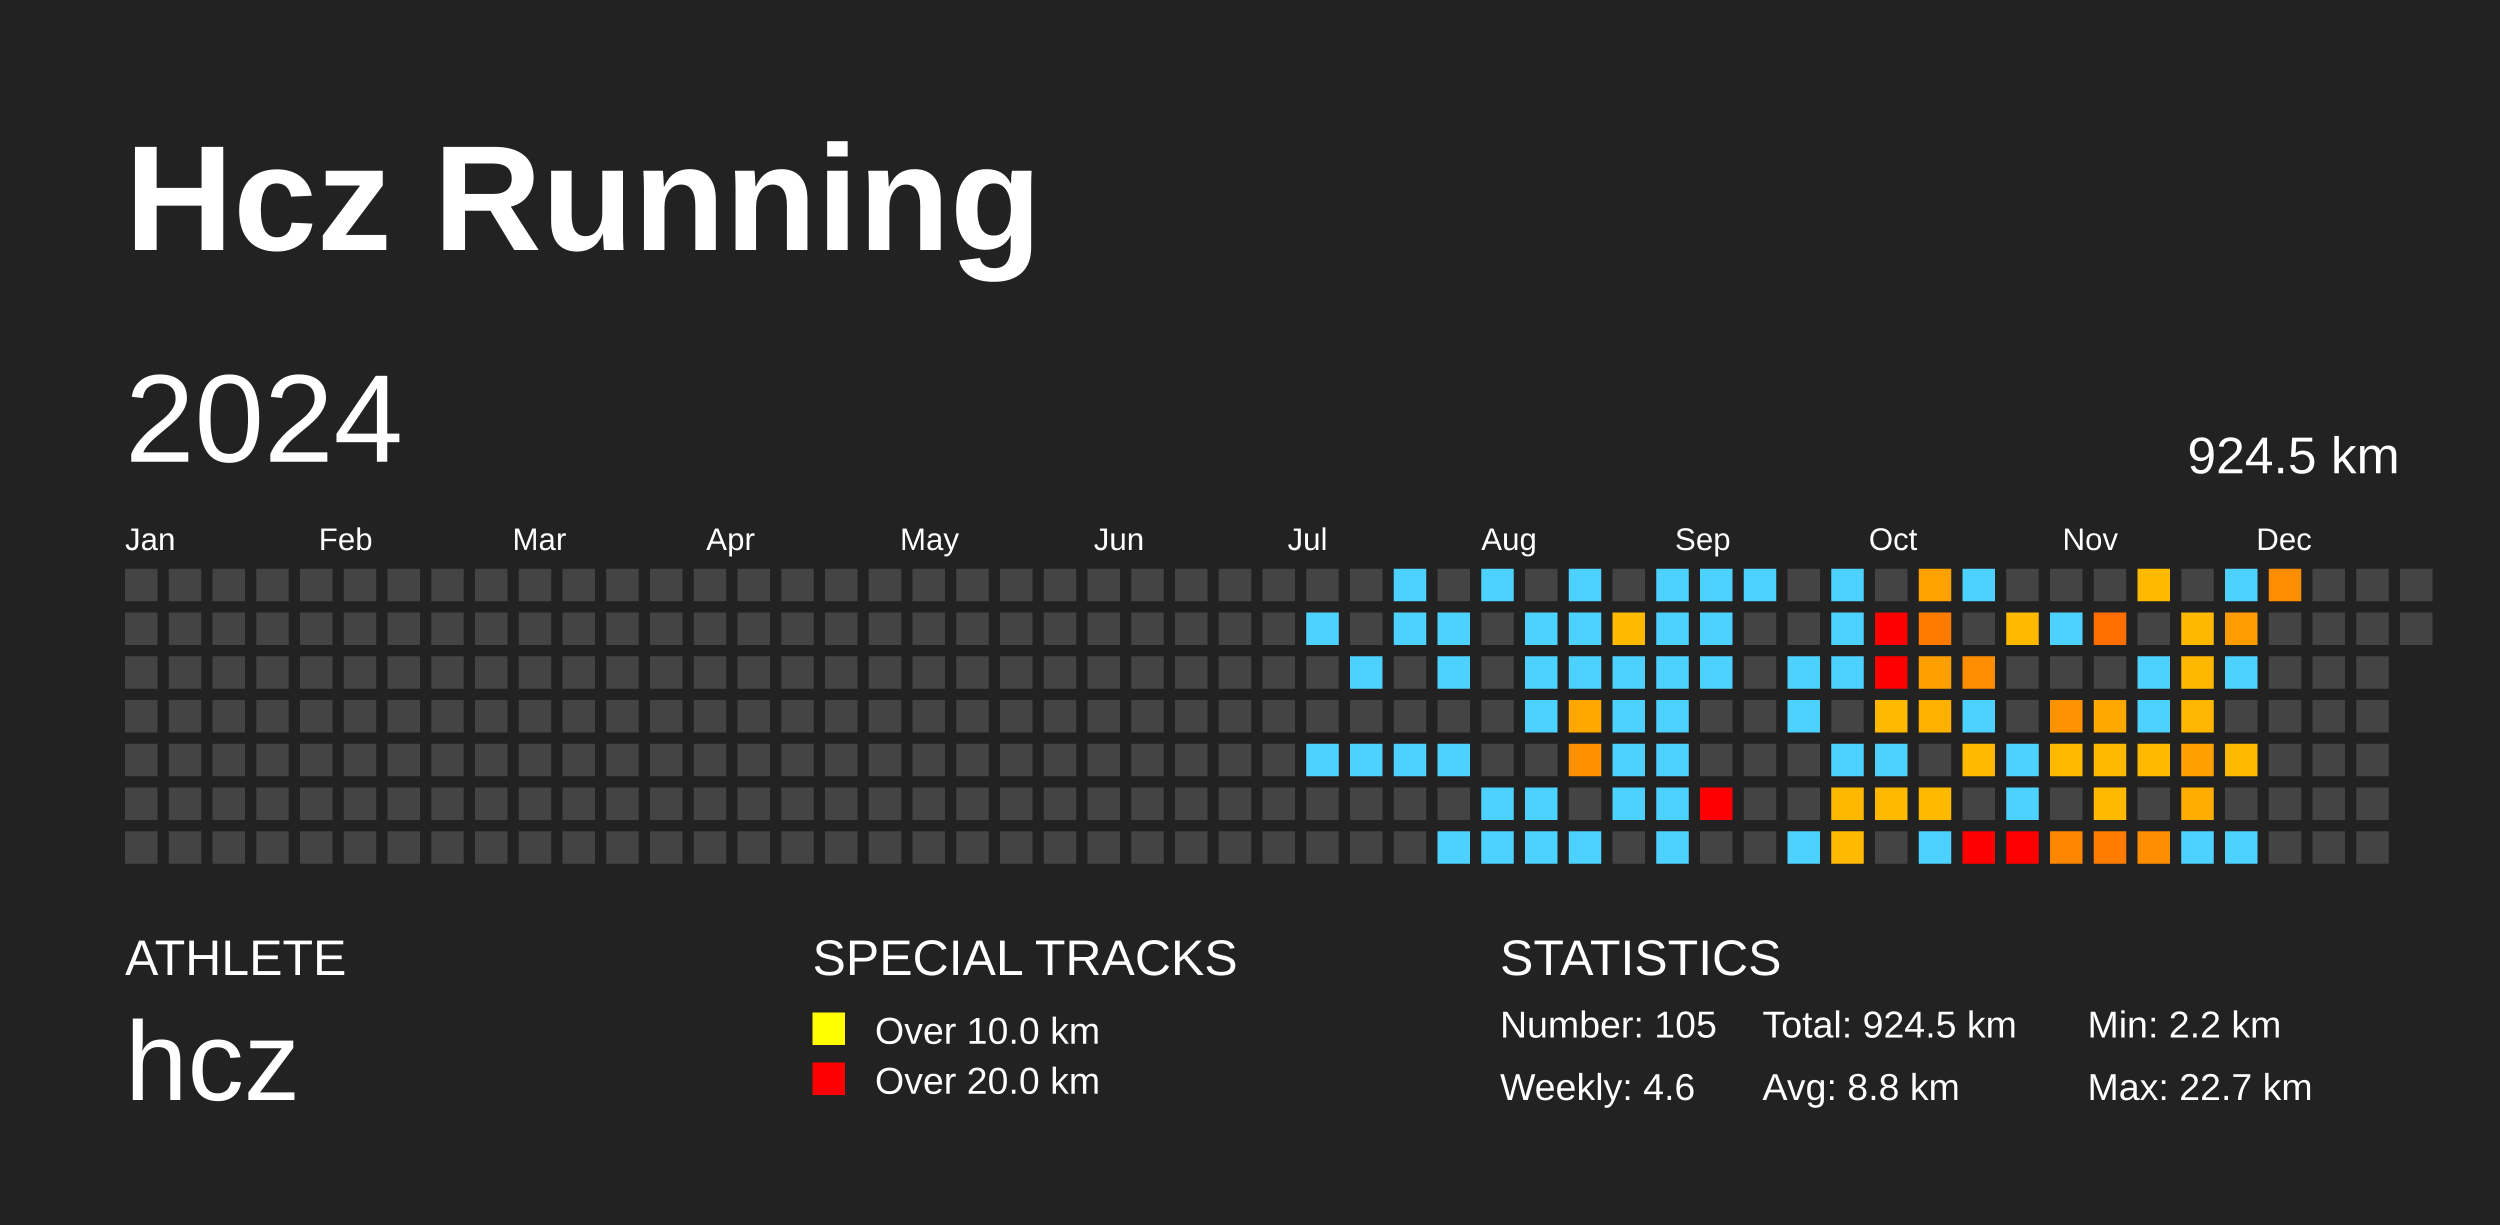
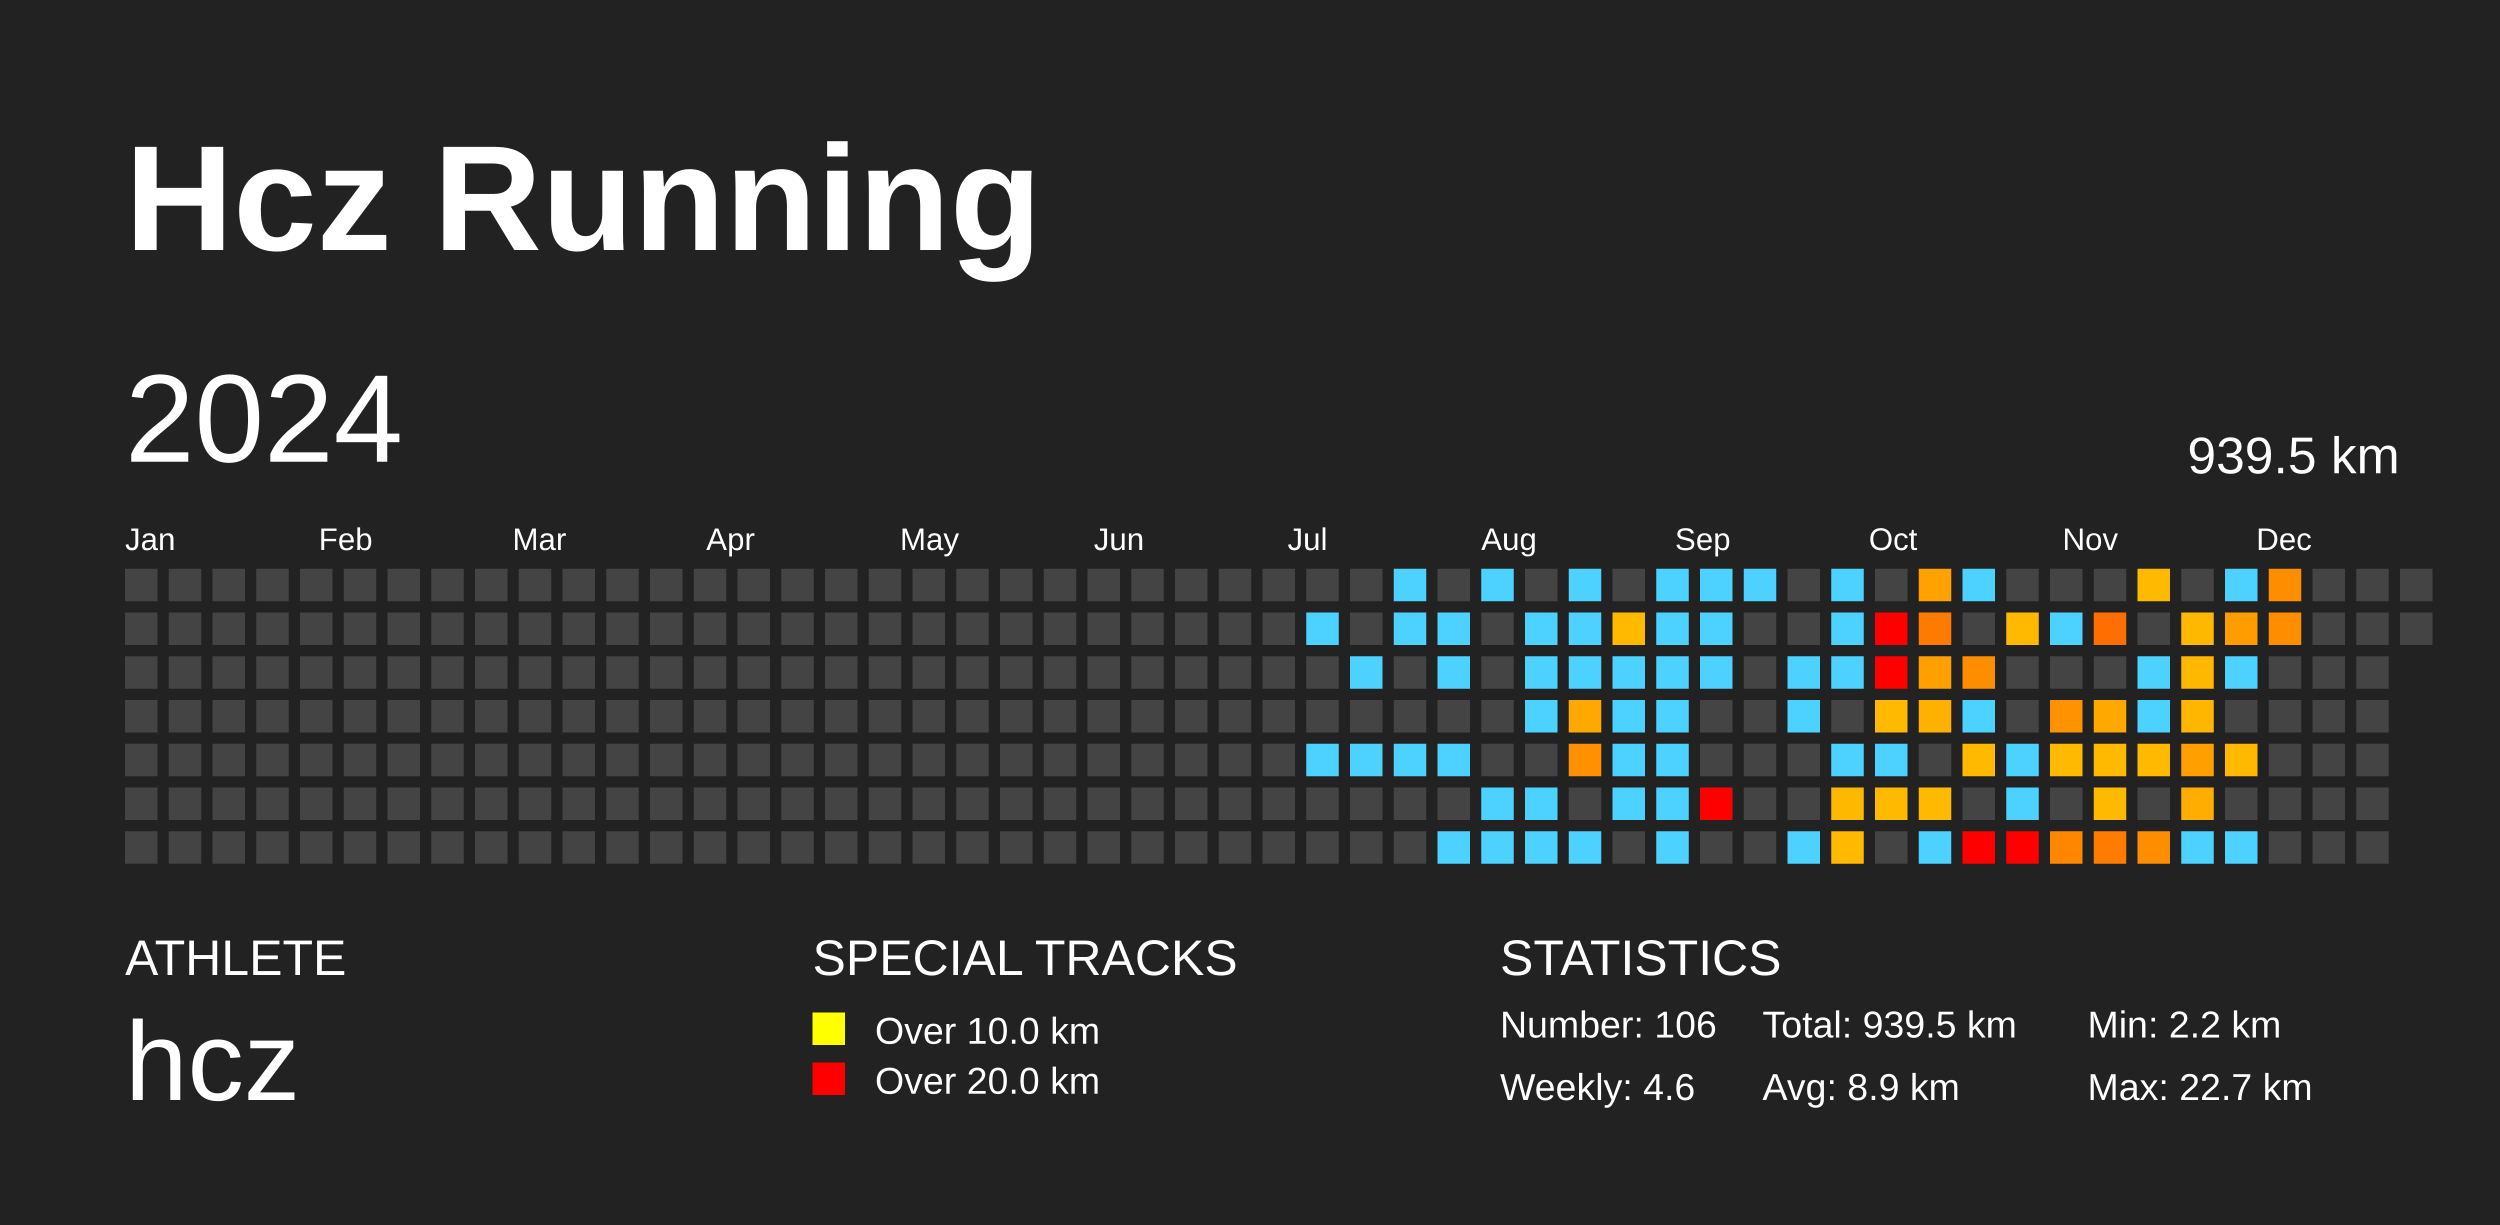
<svg xmlns="http://www.w3.org/2000/svg" baseProfile="full" height="98mm" version="1.1" viewBox="0,0,200,98" width="200mm">
  <defs />
  <rect fill="#222222" height="98" width="200" x="0" y="0" />
  <text fill="#FFFFFF" style="font-size:12px; font-family:Arial; font-weight:bold;" x="10" y="20">Hcz Running</text>
  <text fill="#FFFFFF" style="font-size:4px; font-family:Arial" x="10" y="78">ATHLETE</text>
  <text fill="#FFFFFF" style="font-size:9px; font-family:Arial" x="10" y="88">hcz</text>
  <text fill="#FFFFFF" style="font-size:4px; font-family:Arial" x="65" y="78">SPECIAL TRACKS</text>
  <rect fill="yellow" height="2.6" width="2.6" x="65" y="81" />
  <text fill="#FFFFFF" style="font-size:3px; font-family:Arial" x="70" y="83.5">Over 10.0 km</text>
  <rect fill="red" height="2.6" width="2.6" x="65" y="85" />
  <text fill="#FFFFFF" style="font-size:3px; font-family:Arial" x="70" y="87.5">Over 20.0 km</text>
  <text fill="#FFFFFF" style="font-size:4px; font-family:Arial" x="120" y="78">STATISTICS</text>
-   <text fill="#FFFFFF" style="font-size:3px; font-family:Arial" x="120" y="83">Number: 105</text>
+   <text fill="#FFFFFF" style="font-size:3px; font-family:Arial" x="120" y="83">Number: 106</text>
  <text fill="#FFFFFF" style="font-size:3px; font-family:Arial" x="120" y="88">Weekly: 4.6</text>
-   <text fill="#FFFFFF" style="font-size:3px; font-family:Arial" x="141" y="83">Total: 924.5 km</text>
-   <text fill="#FFFFFF" style="font-size:3px; font-family:Arial" x="141" y="88">Avg: 8.8 km</text>
+   <text fill="#FFFFFF" style="font-size:3px; font-family:Arial" x="141" y="83">Total: 939.5 km</text>
+   <text fill="#FFFFFF" style="font-size:3px; font-family:Arial" x="141" y="88">Avg: 8.9 km</text>
  <text fill="#FFFFFF" style="font-size:3px; font-family:Arial" x="167" y="83">Min: 2.2 km</text>
  <text fill="#FFFFFF" style="font-size:3px; font-family:Arial" x="167" y="88">Max: 22.7 km</text>
  <text dominant-baseline="hanging" fill="#FFFFFF" style="font-size:10.0px; font-family:Arial;" x="10" y="30">2024</text>
-   <text dominant-baseline="hanging" fill="#FFFFFF" style="font-size:4.125px; font-family:Arial;" x="175" y="35">924.5 km</text>
+   <text dominant-baseline="hanging" fill="#FFFFFF" style="font-size:4.125px; font-family:Arial;" x="175" y="35">939.5 km</text>
  <text fill="#FFFFFF" style="font-size:2.5px; font-family:Arial" x="10.0" y="44">Jan</text>
  <text fill="#FFFFFF" style="font-size:2.5px; font-family:Arial" x="25.5" y="44">Feb</text>
  <text fill="#FFFFFF" style="font-size:2.5px; font-family:Arial" x="41.0" y="44">Mar</text>
  <text fill="#FFFFFF" style="font-size:2.5px; font-family:Arial" x="56.5" y="44">Apr</text>
  <text fill="#FFFFFF" style="font-size:2.5px; font-family:Arial" x="72.0" y="44">May</text>
  <text fill="#FFFFFF" style="font-size:2.5px; font-family:Arial" x="87.5" y="44">Jun</text>
  <text fill="#FFFFFF" style="font-size:2.5px; font-family:Arial" x="103.0" y="44">Jul</text>
  <text fill="#FFFFFF" style="font-size:2.5px; font-family:Arial" x="118.5" y="44">Aug</text>
  <text fill="#FFFFFF" style="font-size:2.5px; font-family:Arial" x="134.0" y="44">Sep</text>
  <text fill="#FFFFFF" style="font-size:2.5px; font-family:Arial" x="149.5" y="44">Oct</text>
  <text fill="#FFFFFF" style="font-size:2.5px; font-family:Arial" x="165.0" y="44">Nov</text>
  <text fill="#FFFFFF" style="font-size:2.5px; font-family:Arial" x="180.5" y="44">Dec</text>
  <rect fill="#444444" height="2.6" width="2.6" x="10.0" y="45.5" />
  <rect fill="#444444" height="2.6" width="2.6" x="10.0" y="49.0" />
  <rect fill="#444444" height="2.6" width="2.6" x="10.0" y="52.5" />
  <rect fill="#444444" height="2.6" width="2.6" x="10.0" y="56.0" />
  <rect fill="#444444" height="2.6" width="2.6" x="10.0" y="59.5" />
  <rect fill="#444444" height="2.6" width="2.6" x="10.0" y="63.0" />
  <rect fill="#444444" height="2.6" width="2.6" x="10.0" y="66.5" />
  <rect fill="#444444" height="2.6" width="2.6" x="13.5" y="45.5" />
  <rect fill="#444444" height="2.6" width="2.6" x="13.5" y="49.0" />
  <rect fill="#444444" height="2.6" width="2.6" x="13.5" y="52.5" />
  <rect fill="#444444" height="2.6" width="2.6" x="13.5" y="56.0" />
  <rect fill="#444444" height="2.6" width="2.6" x="13.5" y="59.5" />
  <rect fill="#444444" height="2.6" width="2.6" x="13.5" y="63.0" />
  <rect fill="#444444" height="2.6" width="2.6" x="13.5" y="66.5" />
  <rect fill="#444444" height="2.6" width="2.6" x="17.0" y="45.5" />
  <rect fill="#444444" height="2.6" width="2.6" x="17.0" y="49.0" />
  <rect fill="#444444" height="2.6" width="2.6" x="17.0" y="52.5" />
  <rect fill="#444444" height="2.6" width="2.6" x="17.0" y="56.0" />
  <rect fill="#444444" height="2.6" width="2.6" x="17.0" y="59.5" />
  <rect fill="#444444" height="2.6" width="2.6" x="17.0" y="63.0" />
  <rect fill="#444444" height="2.6" width="2.6" x="17.0" y="66.5" />
  <rect fill="#444444" height="2.6" width="2.6" x="20.5" y="45.5" />
  <rect fill="#444444" height="2.6" width="2.6" x="20.5" y="49.0" />
  <rect fill="#444444" height="2.6" width="2.6" x="20.5" y="52.5" />
  <rect fill="#444444" height="2.6" width="2.6" x="20.5" y="56.0" />
  <rect fill="#444444" height="2.6" width="2.6" x="20.5" y="59.5" />
  <rect fill="#444444" height="2.6" width="2.6" x="20.5" y="63.0" />
  <rect fill="#444444" height="2.6" width="2.6" x="20.5" y="66.5" />
  <rect fill="#444444" height="2.6" width="2.6" x="24.0" y="45.5" />
  <rect fill="#444444" height="2.6" width="2.6" x="24.0" y="49.0" />
  <rect fill="#444444" height="2.6" width="2.6" x="24.0" y="52.5" />
  <rect fill="#444444" height="2.6" width="2.6" x="24.0" y="56.0" />
  <rect fill="#444444" height="2.6" width="2.6" x="24.0" y="59.5" />
  <rect fill="#444444" height="2.6" width="2.6" x="24.0" y="63.0" />
  <rect fill="#444444" height="2.6" width="2.6" x="24.0" y="66.5" />
  <rect fill="#444444" height="2.6" width="2.6" x="27.5" y="45.5" />
  <rect fill="#444444" height="2.6" width="2.6" x="27.5" y="49.0" />
  <rect fill="#444444" height="2.6" width="2.6" x="27.5" y="52.5" />
  <rect fill="#444444" height="2.6" width="2.6" x="27.5" y="56.0" />
  <rect fill="#444444" height="2.6" width="2.6" x="27.5" y="59.5" />
  <rect fill="#444444" height="2.6" width="2.6" x="27.5" y="63.0" />
  <rect fill="#444444" height="2.6" width="2.6" x="27.5" y="66.5" />
  <rect fill="#444444" height="2.6" width="2.6" x="31.0" y="45.5" />
  <rect fill="#444444" height="2.6" width="2.6" x="31.0" y="49.0" />
  <rect fill="#444444" height="2.6" width="2.6" x="31.0" y="52.5" />
  <rect fill="#444444" height="2.6" width="2.6" x="31.0" y="56.0" />
  <rect fill="#444444" height="2.6" width="2.6" x="31.0" y="59.5" />
  <rect fill="#444444" height="2.6" width="2.6" x="31.0" y="63.0" />
  <rect fill="#444444" height="2.6" width="2.6" x="31.0" y="66.5" />
  <rect fill="#444444" height="2.6" width="2.6" x="34.5" y="45.5" />
  <rect fill="#444444" height="2.6" width="2.6" x="34.5" y="49.0" />
  <rect fill="#444444" height="2.6" width="2.6" x="34.5" y="52.5" />
  <rect fill="#444444" height="2.6" width="2.6" x="34.5" y="56.0" />
  <rect fill="#444444" height="2.6" width="2.6" x="34.5" y="59.5" />
  <rect fill="#444444" height="2.6" width="2.6" x="34.5" y="63.0" />
  <rect fill="#444444" height="2.6" width="2.6" x="34.5" y="66.5" />
  <rect fill="#444444" height="2.6" width="2.6" x="38.0" y="45.5" />
  <rect fill="#444444" height="2.6" width="2.6" x="38.0" y="49.0" />
  <rect fill="#444444" height="2.6" width="2.6" x="38.0" y="52.5" />
  <rect fill="#444444" height="2.6" width="2.6" x="38.0" y="56.0" />
  <rect fill="#444444" height="2.6" width="2.6" x="38.0" y="59.5" />
  <rect fill="#444444" height="2.6" width="2.6" x="38.0" y="63.0" />
  <rect fill="#444444" height="2.6" width="2.6" x="38.0" y="66.5" />
  <rect fill="#444444" height="2.6" width="2.6" x="41.5" y="45.5" />
  <rect fill="#444444" height="2.6" width="2.6" x="41.5" y="49.0" />
  <rect fill="#444444" height="2.6" width="2.6" x="41.5" y="52.5" />
  <rect fill="#444444" height="2.6" width="2.6" x="41.5" y="56.0" />
  <rect fill="#444444" height="2.6" width="2.6" x="41.5" y="59.5" />
  <rect fill="#444444" height="2.6" width="2.6" x="41.5" y="63.0" />
  <rect fill="#444444" height="2.6" width="2.6" x="41.5" y="66.5" />
  <rect fill="#444444" height="2.6" width="2.6" x="45.0" y="45.5" />
  <rect fill="#444444" height="2.6" width="2.6" x="45.0" y="49.0" />
  <rect fill="#444444" height="2.6" width="2.6" x="45.0" y="52.5" />
  <rect fill="#444444" height="2.6" width="2.6" x="45.0" y="56.0" />
  <rect fill="#444444" height="2.6" width="2.6" x="45.0" y="59.5" />
  <rect fill="#444444" height="2.6" width="2.6" x="45.0" y="63.0" />
  <rect fill="#444444" height="2.6" width="2.6" x="45.0" y="66.5" />
  <rect fill="#444444" height="2.6" width="2.6" x="48.5" y="45.5" />
  <rect fill="#444444" height="2.6" width="2.6" x="48.5" y="49.0" />
  <rect fill="#444444" height="2.6" width="2.6" x="48.5" y="52.5" />
  <rect fill="#444444" height="2.6" width="2.6" x="48.5" y="56.0" />
  <rect fill="#444444" height="2.6" width="2.6" x="48.5" y="59.5" />
  <rect fill="#444444" height="2.6" width="2.6" x="48.5" y="63.0" />
  <rect fill="#444444" height="2.6" width="2.6" x="48.5" y="66.5" />
  <rect fill="#444444" height="2.6" width="2.6" x="52.0" y="45.5" />
  <rect fill="#444444" height="2.6" width="2.6" x="52.0" y="49.0" />
  <rect fill="#444444" height="2.6" width="2.6" x="52.0" y="52.5" />
  <rect fill="#444444" height="2.6" width="2.6" x="52.0" y="56.0" />
  <rect fill="#444444" height="2.6" width="2.6" x="52.0" y="59.5" />
  <rect fill="#444444" height="2.6" width="2.6" x="52.0" y="63.0" />
  <rect fill="#444444" height="2.6" width="2.6" x="52.0" y="66.5" />
  <rect fill="#444444" height="2.6" width="2.6" x="55.5" y="45.5" />
  <rect fill="#444444" height="2.6" width="2.6" x="55.5" y="49.0" />
  <rect fill="#444444" height="2.6" width="2.6" x="55.5" y="52.5" />
  <rect fill="#444444" height="2.6" width="2.6" x="55.5" y="56.0" />
  <rect fill="#444444" height="2.6" width="2.6" x="55.5" y="59.5" />
  <rect fill="#444444" height="2.6" width="2.6" x="55.5" y="63.0" />
  <rect fill="#444444" height="2.6" width="2.6" x="55.5" y="66.5" />
  <rect fill="#444444" height="2.6" width="2.6" x="59.0" y="45.5" />
  <rect fill="#444444" height="2.6" width="2.6" x="59.0" y="49.0" />
  <rect fill="#444444" height="2.6" width="2.6" x="59.0" y="52.5" />
  <rect fill="#444444" height="2.6" width="2.6" x="59.0" y="56.0" />
  <rect fill="#444444" height="2.6" width="2.6" x="59.0" y="59.5" />
  <rect fill="#444444" height="2.6" width="2.6" x="59.0" y="63.0" />
  <rect fill="#444444" height="2.6" width="2.6" x="59.0" y="66.5" />
  <rect fill="#444444" height="2.6" width="2.6" x="62.5" y="45.5" />
  <rect fill="#444444" height="2.6" width="2.6" x="62.5" y="49.0" />
  <rect fill="#444444" height="2.6" width="2.6" x="62.5" y="52.5" />
  <rect fill="#444444" height="2.6" width="2.6" x="62.5" y="56.0" />
  <rect fill="#444444" height="2.6" width="2.6" x="62.5" y="59.5" />
  <rect fill="#444444" height="2.6" width="2.6" x="62.5" y="63.0" />
  <rect fill="#444444" height="2.6" width="2.6" x="62.5" y="66.5" />
  <rect fill="#444444" height="2.6" width="2.6" x="66.0" y="45.5" />
  <rect fill="#444444" height="2.6" width="2.6" x="66.0" y="49.0" />
  <rect fill="#444444" height="2.6" width="2.6" x="66.0" y="52.5" />
  <rect fill="#444444" height="2.6" width="2.6" x="66.0" y="56.0" />
  <rect fill="#444444" height="2.6" width="2.6" x="66.0" y="59.5" />
  <rect fill="#444444" height="2.6" width="2.6" x="66.0" y="63.0" />
  <rect fill="#444444" height="2.6" width="2.6" x="66.0" y="66.5" />
  <rect fill="#444444" height="2.6" width="2.6" x="69.5" y="45.5" />
  <rect fill="#444444" height="2.6" width="2.6" x="69.5" y="49.0" />
  <rect fill="#444444" height="2.6" width="2.6" x="69.5" y="52.5" />
  <rect fill="#444444" height="2.6" width="2.6" x="69.5" y="56.0" />
  <rect fill="#444444" height="2.6" width="2.6" x="69.5" y="59.5" />
  <rect fill="#444444" height="2.6" width="2.6" x="69.5" y="63.0" />
  <rect fill="#444444" height="2.6" width="2.6" x="69.5" y="66.5" />
  <rect fill="#444444" height="2.6" width="2.6" x="73.0" y="45.5" />
  <rect fill="#444444" height="2.6" width="2.6" x="73.0" y="49.0" />
  <rect fill="#444444" height="2.6" width="2.6" x="73.0" y="52.5" />
  <rect fill="#444444" height="2.6" width="2.6" x="73.0" y="56.0" />
  <rect fill="#444444" height="2.6" width="2.6" x="73.0" y="59.5" />
  <rect fill="#444444" height="2.6" width="2.6" x="73.0" y="63.0" />
  <rect fill="#444444" height="2.6" width="2.6" x="73.0" y="66.5" />
  <rect fill="#444444" height="2.6" width="2.6" x="76.5" y="45.5" />
  <rect fill="#444444" height="2.6" width="2.6" x="76.5" y="49.0" />
  <rect fill="#444444" height="2.6" width="2.6" x="76.5" y="52.5" />
  <rect fill="#444444" height="2.6" width="2.6" x="76.5" y="56.0" />
  <rect fill="#444444" height="2.6" width="2.6" x="76.5" y="59.5" />
  <rect fill="#444444" height="2.6" width="2.6" x="76.5" y="63.0" />
  <rect fill="#444444" height="2.6" width="2.6" x="76.5" y="66.5" />
  <rect fill="#444444" height="2.6" width="2.6" x="80.0" y="45.5" />
  <rect fill="#444444" height="2.6" width="2.6" x="80.0" y="49.0" />
  <rect fill="#444444" height="2.6" width="2.6" x="80.0" y="52.5" />
  <rect fill="#444444" height="2.6" width="2.6" x="80.0" y="56.0" />
  <rect fill="#444444" height="2.6" width="2.6" x="80.0" y="59.5" />
  <rect fill="#444444" height="2.6" width="2.6" x="80.0" y="63.0" />
  <rect fill="#444444" height="2.6" width="2.6" x="80.0" y="66.5" />
  <rect fill="#444444" height="2.6" width="2.6" x="83.5" y="45.5" />
  <rect fill="#444444" height="2.6" width="2.6" x="83.5" y="49.0" />
  <rect fill="#444444" height="2.6" width="2.6" x="83.5" y="52.5" />
  <rect fill="#444444" height="2.6" width="2.6" x="83.5" y="56.0" />
  <rect fill="#444444" height="2.6" width="2.6" x="83.5" y="59.5" />
  <rect fill="#444444" height="2.6" width="2.6" x="83.5" y="63.0" />
  <rect fill="#444444" height="2.6" width="2.6" x="83.5" y="66.5" />
  <rect fill="#444444" height="2.6" width="2.6" x="87.0" y="45.5" />
  <rect fill="#444444" height="2.6" width="2.6" x="87.0" y="49.0" />
  <rect fill="#444444" height="2.6" width="2.6" x="87.0" y="52.5" />
  <rect fill="#444444" height="2.6" width="2.6" x="87.0" y="56.0" />
  <rect fill="#444444" height="2.6" width="2.6" x="87.0" y="59.5" />
  <rect fill="#444444" height="2.6" width="2.6" x="87.0" y="63.0" />
  <rect fill="#444444" height="2.6" width="2.6" x="87.0" y="66.5" />
  <rect fill="#444444" height="2.6" width="2.6" x="90.5" y="45.5" />
  <rect fill="#444444" height="2.6" width="2.6" x="90.5" y="49.0" />
  <rect fill="#444444" height="2.6" width="2.6" x="90.5" y="52.5" />
  <rect fill="#444444" height="2.6" width="2.6" x="90.5" y="56.0" />
  <rect fill="#444444" height="2.6" width="2.6" x="90.5" y="59.5" />
  <rect fill="#444444" height="2.6" width="2.6" x="90.5" y="63.0" />
  <rect fill="#444444" height="2.6" width="2.6" x="90.5" y="66.5" />
  <rect fill="#444444" height="2.6" width="2.6" x="94.0" y="45.5" />
  <rect fill="#444444" height="2.6" width="2.6" x="94.0" y="49.0" />
  <rect fill="#444444" height="2.6" width="2.6" x="94.0" y="52.5" />
  <rect fill="#444444" height="2.6" width="2.6" x="94.0" y="56.0" />
  <rect fill="#444444" height="2.6" width="2.6" x="94.0" y="59.5" />
  <rect fill="#444444" height="2.6" width="2.6" x="94.0" y="63.0" />
  <rect fill="#444444" height="2.6" width="2.6" x="94.0" y="66.5" />
  <rect fill="#444444" height="2.6" width="2.6" x="97.5" y="45.5" />
  <rect fill="#444444" height="2.6" width="2.6" x="97.5" y="49.0" />
  <rect fill="#444444" height="2.6" width="2.6" x="97.5" y="52.5" />
  <rect fill="#444444" height="2.6" width="2.6" x="97.5" y="56.0" />
  <rect fill="#444444" height="2.6" width="2.6" x="97.5" y="59.5" />
  <rect fill="#444444" height="2.6" width="2.6" x="97.5" y="63.0" />
  <rect fill="#444444" height="2.6" width="2.6" x="97.5" y="66.5" />
  <rect fill="#444444" height="2.6" width="2.6" x="101.0" y="45.5" />
  <rect fill="#444444" height="2.6" width="2.6" x="101.0" y="49.0" />
  <rect fill="#444444" height="2.6" width="2.6" x="101.0" y="52.5" />
  <rect fill="#444444" height="2.6" width="2.6" x="101.0" y="56.0" />
  <rect fill="#444444" height="2.6" width="2.6" x="101.0" y="59.5" />
  <rect fill="#444444" height="2.6" width="2.6" x="101.0" y="63.0" />
  <rect fill="#444444" height="2.6" width="2.6" x="101.0" y="66.5" />
  <rect fill="#444444" height="2.6" width="2.6" x="104.5" y="45.5" />
  <rect fill="#4dd2ff" height="2.6" width="2.6" x="104.5" y="49.0" />
  <rect fill="#444444" height="2.6" width="2.6" x="104.5" y="52.5" />
  <rect fill="#444444" height="2.6" width="2.6" x="104.5" y="56.0" />
  <rect fill="#4dd2ff" height="2.6" width="2.6" x="104.5" y="59.5" />
  <rect fill="#444444" height="2.6" width="2.6" x="104.5" y="63.0" />
  <rect fill="#444444" height="2.6" width="2.6" x="104.5" y="66.5" />
  <rect fill="#444444" height="2.6" width="2.6" x="108.0" y="45.5" />
  <rect fill="#444444" height="2.6" width="2.6" x="108.0" y="49.0" />
  <rect fill="#4dd2ff" height="2.6" width="2.6" x="108.0" y="52.5" />
  <rect fill="#444444" height="2.6" width="2.6" x="108.0" y="56.0" />
  <rect fill="#4dd2ff" height="2.6" width="2.6" x="108.0" y="59.5" />
  <rect fill="#444444" height="2.6" width="2.6" x="108.0" y="63.0" />
  <rect fill="#444444" height="2.6" width="2.6" x="108.0" y="66.5" />
  <rect fill="#4dd2ff" height="2.6" width="2.6" x="111.5" y="45.5" />
  <rect fill="#4dd2ff" height="2.6" width="2.6" x="111.5" y="49.0" />
  <rect fill="#444444" height="2.6" width="2.6" x="111.5" y="52.5" />
  <rect fill="#444444" height="2.6" width="2.6" x="111.5" y="56.0" />
  <rect fill="#4dd2ff" height="2.6" width="2.6" x="111.5" y="59.5" />
  <rect fill="#444444" height="2.6" width="2.6" x="111.5" y="63.0" />
  <rect fill="#444444" height="2.6" width="2.6" x="111.5" y="66.5" />
  <rect fill="#444444" height="2.6" width="2.6" x="115.0" y="45.5" />
  <rect fill="#4dd2ff" height="2.6" width="2.6" x="115.0" y="49.0" />
  <rect fill="#4dd2ff" height="2.6" width="2.6" x="115.0" y="52.5" />
  <rect fill="#444444" height="2.6" width="2.6" x="115.0" y="56.0" />
  <rect fill="#4dd2ff" height="2.6" width="2.6" x="115.0" y="59.5" />
  <rect fill="#444444" height="2.6" width="2.6" x="115.0" y="63.0" />
  <rect fill="#4dd2ff" height="2.6" width="2.6" x="115.0" y="66.5" />
  <rect fill="#4dd2ff" height="2.6" width="2.6" x="118.5" y="45.5" />
  <rect fill="#444444" height="2.6" width="2.6" x="118.5" y="49.0" />
  <rect fill="#444444" height="2.6" width="2.6" x="118.5" y="52.5" />
  <rect fill="#444444" height="2.6" width="2.6" x="118.5" y="56.0" />
  <rect fill="#444444" height="2.6" width="2.6" x="118.5" y="59.5" />
  <rect fill="#4dd2ff" height="2.6" width="2.6" x="118.5" y="63.0" />
  <rect fill="#4dd2ff" height="2.6" width="2.6" x="118.5" y="66.5" />
  <rect fill="#444444" height="2.6" width="2.6" x="122.0" y="45.5" />
  <rect fill="#4dd2ff" height="2.6" width="2.6" x="122.0" y="49.0" />
  <rect fill="#4dd2ff" height="2.6" width="2.6" x="122.0" y="52.5" />
  <rect fill="#4dd2ff" height="2.6" width="2.6" x="122.0" y="56.0" />
  <rect fill="#444444" height="2.6" width="2.6" x="122.0" y="59.5" />
  <rect fill="#4dd2ff" height="2.6" width="2.6" x="122.0" y="63.0" />
  <rect fill="#4dd2ff" height="2.6" width="2.6" x="122.0" y="66.5" />
  <rect fill="#4dd2ff" height="2.6" width="2.6" x="125.5" y="45.5" />
  <rect fill="#4dd2ff" height="2.6" width="2.6" x="125.5" y="49.0" />
  <rect fill="#4dd2ff" height="2.6" width="2.6" x="125.5" y="52.5" />
  <rect fill="#ffa900" height="2.6" width="2.6" x="125.5" y="56.0" />
  <rect fill="#ff9100" height="2.6" width="2.6" x="125.5" y="59.5" />
  <rect fill="#444444" height="2.6" width="2.6" x="125.5" y="63.0" />
  <rect fill="#4dd2ff" height="2.6" width="2.6" x="125.5" y="66.5" />
  <rect fill="#444444" height="2.6" width="2.6" x="129.0" y="45.5" />
  <rect fill="#ffba00" height="2.6" width="2.6" x="129.0" y="49.0" />
  <rect fill="#4dd2ff" height="2.6" width="2.6" x="129.0" y="52.5" />
  <rect fill="#4dd2ff" height="2.6" width="2.6" x="129.0" y="56.0" />
  <rect fill="#4dd2ff" height="2.6" width="2.6" x="129.0" y="59.5" />
  <rect fill="#4dd2ff" height="2.6" width="2.6" x="129.0" y="63.0" />
  <rect fill="#444444" height="2.6" width="2.6" x="129.0" y="66.5" />
  <rect fill="#4dd2ff" height="2.6" width="2.6" x="132.5" y="45.5" />
  <rect fill="#4dd2ff" height="2.6" width="2.6" x="132.5" y="49.0" />
  <rect fill="#4dd2ff" height="2.6" width="2.6" x="132.5" y="52.5" />
  <rect fill="#4dd2ff" height="2.6" width="2.6" x="132.5" y="56.0" />
  <rect fill="#4dd2ff" height="2.6" width="2.6" x="132.5" y="59.5" />
  <rect fill="#4dd2ff" height="2.6" width="2.6" x="132.5" y="63.0" />
  <rect fill="#4dd2ff" height="2.6" width="2.6" x="132.5" y="66.5" />
  <rect fill="#4dd2ff" height="2.6" width="2.6" x="136.0" y="45.5" />
  <rect fill="#4dd2ff" height="2.6" width="2.6" x="136.0" y="49.0" />
  <rect fill="#4dd2ff" height="2.6" width="2.6" x="136.0" y="52.5" />
  <rect fill="#444444" height="2.6" width="2.6" x="136.0" y="56.0" />
  <rect fill="#444444" height="2.6" width="2.6" x="136.0" y="59.5" />
  <rect fill="red" height="2.6" width="2.6" x="136.0" y="63.0" />
  <rect fill="#444444" height="2.6" width="2.6" x="136.0" y="66.5" />
  <rect fill="#4dd2ff" height="2.6" width="2.6" x="139.5" y="45.5" />
  <rect fill="#444444" height="2.6" width="2.6" x="139.5" y="49.0" />
  <rect fill="#444444" height="2.6" width="2.6" x="139.5" y="52.5" />
  <rect fill="#444444" height="2.6" width="2.6" x="139.5" y="56.0" />
  <rect fill="#444444" height="2.6" width="2.6" x="139.5" y="59.5" />
  <rect fill="#444444" height="2.6" width="2.6" x="139.5" y="63.0" />
  <rect fill="#444444" height="2.6" width="2.6" x="139.5" y="66.5" />
  <rect fill="#444444" height="2.6" width="2.6" x="143.0" y="45.5" />
  <rect fill="#444444" height="2.6" width="2.6" x="143.0" y="49.0" />
  <rect fill="#4dd2ff" height="2.6" width="2.6" x="143.0" y="52.5" />
  <rect fill="#4dd2ff" height="2.6" width="2.6" x="143.0" y="56.0" />
  <rect fill="#444444" height="2.6" width="2.6" x="143.0" y="59.5" />
  <rect fill="#444444" height="2.6" width="2.6" x="143.0" y="63.0" />
  <rect fill="#4dd2ff" height="2.6" width="2.6" x="143.0" y="66.5" />
  <rect fill="#4dd2ff" height="2.6" width="2.6" x="146.5" y="45.5" />
  <rect fill="#4dd2ff" height="2.6" width="2.6" x="146.5" y="49.0" />
  <rect fill="#4dd2ff" height="2.6" width="2.6" x="146.5" y="52.5" />
  <rect fill="#444444" height="2.6" width="2.6" x="146.5" y="56.0" />
  <rect fill="#4dd2ff" height="2.6" width="2.6" x="146.5" y="59.5" />
  <rect fill="#ffb800" height="2.6" width="2.6" x="146.5" y="63.0" />
  <rect fill="#ffb900" height="2.6" width="2.6" x="146.5" y="66.5" />
  <rect fill="#444444" height="2.6" width="2.6" x="150.0" y="45.5" />
  <rect fill="red" height="2.6" width="2.6" x="150.0" y="49.0" />
  <rect fill="red" height="2.6" width="2.6" x="150.0" y="52.5" />
  <rect fill="#ffb900" height="2.6" width="2.6" x="150.0" y="56.0" />
  <rect fill="#4dd2ff" height="2.6" width="2.6" x="150.0" y="59.5" />
  <rect fill="#ffba00" height="2.6" width="2.6" x="150.0" y="63.0" />
  <rect fill="#444444" height="2.6" width="2.6" x="150.0" y="66.5" />
  <rect fill="#ffa200" height="2.6" width="2.6" x="153.5" y="45.5" />
  <rect fill="#ff7b00" height="2.6" width="2.6" x="153.5" y="49.0" />
  <rect fill="#ff9f00" height="2.6" width="2.6" x="153.5" y="52.5" />
  <rect fill="#ffb100" height="2.6" width="2.6" x="153.5" y="56.0" />
  <rect fill="#444444" height="2.6" width="2.6" x="153.5" y="59.5" />
  <rect fill="#ffba00" height="2.6" width="2.6" x="153.5" y="63.0" />
  <rect fill="#4dd2ff" height="2.6" width="2.6" x="153.5" y="66.5" />
  <rect fill="#4dd2ff" height="2.6" width="2.6" x="157.0" y="45.5" />
  <rect fill="#444444" height="2.6" width="2.6" x="157.0" y="49.0" />
  <rect fill="#ff8d00" height="2.6" width="2.6" x="157.0" y="52.5" />
  <rect fill="#4dd2ff" height="2.6" width="2.6" x="157.0" y="56.0" />
  <rect fill="#ffba00" height="2.6" width="2.6" x="157.0" y="59.5" />
  <rect fill="#444444" height="2.6" width="2.6" x="157.0" y="63.0" />
  <rect fill="red" height="2.6" width="2.6" x="157.0" y="66.5" />
  <rect fill="#444444" height="2.6" width="2.6" x="160.5" y="45.5" />
  <rect fill="#ffba00" height="2.6" width="2.6" x="160.5" y="49.0" />
  <rect fill="#444444" height="2.6" width="2.6" x="160.5" y="52.5" />
  <rect fill="#444444" height="2.6" width="2.6" x="160.5" y="56.0" />
  <rect fill="#4dd2ff" height="2.6" width="2.6" x="160.5" y="59.5" />
  <rect fill="#4dd2ff" height="2.6" width="2.6" x="160.5" y="63.0" />
  <rect fill="red" height="2.6" width="2.6" x="160.5" y="66.5" />
  <rect fill="#444444" height="2.6" width="2.6" x="164.0" y="45.5" />
  <rect fill="#4dd2ff" height="2.6" width="2.6" x="164.0" y="49.0" />
  <rect fill="#444444" height="2.6" width="2.6" x="164.0" y="52.5" />
  <rect fill="#ff9200" height="2.6" width="2.6" x="164.0" y="56.0" />
  <rect fill="#ffba00" height="2.6" width="2.6" x="164.0" y="59.5" />
  <rect fill="#444444" height="2.6" width="2.6" x="164.0" y="63.0" />
  <rect fill="#ff8700" height="2.6" width="2.6" x="164.0" y="66.5" />
  <rect fill="#444444" height="2.6" width="2.6" x="167.5" y="45.5" />
  <rect fill="#ff6e00" height="2.6" width="2.6" x="167.5" y="49.0" />
  <rect fill="#444444" height="2.6" width="2.6" x="167.5" y="52.5" />
  <rect fill="#ffa800" height="2.6" width="2.6" x="167.5" y="56.0" />
  <rect fill="#ffba00" height="2.6" width="2.6" x="167.5" y="59.5" />
  <rect fill="#ffba00" height="2.6" width="2.6" x="167.5" y="63.0" />
  <rect fill="#ff7c00" height="2.6" width="2.6" x="167.5" y="66.5" />
  <rect fill="#ffba00" height="2.6" width="2.6" x="171.0" y="45.5" />
  <rect fill="#444444" height="2.6" width="2.6" x="171.0" y="49.0" />
  <rect fill="#4dd2ff" height="2.6" width="2.6" x="171.0" y="52.5" />
  <rect fill="#4dd2ff" height="2.6" width="2.6" x="171.0" y="56.0" />
  <rect fill="#ffba00" height="2.6" width="2.6" x="171.0" y="59.5" />
  <rect fill="#444444" height="2.6" width="2.6" x="171.0" y="63.0" />
  <rect fill="#ff8d00" height="2.6" width="2.6" x="171.0" y="66.5" />
  <rect fill="#444444" height="2.6" width="2.6" x="174.5" y="45.5" />
  <rect fill="#ffb800" height="2.6" width="2.6" x="174.5" y="49.0" />
  <rect fill="#ffb700" height="2.6" width="2.6" x="174.5" y="52.5" />
  <rect fill="#ffb600" height="2.6" width="2.6" x="174.5" y="56.0" />
  <rect fill="#ffa000" height="2.6" width="2.6" x="174.5" y="59.5" />
  <rect fill="#ffad00" height="2.6" width="2.6" x="174.5" y="63.0" />
  <rect fill="#4dd2ff" height="2.6" width="2.6" x="174.5" y="66.5" />
  <rect fill="#4dd2ff" height="2.6" width="2.6" x="178.0" y="45.5" />
  <rect fill="#ff9c00" height="2.6" width="2.6" x="178.0" y="49.0" />
  <rect fill="#4dd2ff" height="2.6" width="2.6" x="178.0" y="52.5" />
  <rect fill="#444444" height="2.6" width="2.6" x="178.0" y="56.0" />
  <rect fill="#ffba00" height="2.6" width="2.6" x="178.0" y="59.5" />
  <rect fill="#444444" height="2.6" width="2.6" x="178.0" y="63.0" />
  <rect fill="#4dd2ff" height="2.6" width="2.6" x="178.0" y="66.5" />
  <rect fill="#ff8d00" height="2.6" width="2.6" x="181.5" y="45.5" />
-   <rect fill="#444444" height="2.6" width="2.6" x="181.5" y="49.0" />
+   <rect fill="#ff8d00" height="2.6" width="2.6" x="181.5" y="49.0" />
  <rect fill="#444444" height="2.6" width="2.6" x="181.5" y="52.5" />
  <rect fill="#444444" height="2.6" width="2.6" x="181.5" y="56.0" />
  <rect fill="#444444" height="2.6" width="2.6" x="181.5" y="59.5" />
  <rect fill="#444444" height="2.6" width="2.6" x="181.5" y="63.0" />
  <rect fill="#444444" height="2.6" width="2.6" x="181.5" y="66.5" />
  <rect fill="#444444" height="2.6" width="2.6" x="185.0" y="45.5" />
  <rect fill="#444444" height="2.6" width="2.6" x="185.0" y="49.0" />
  <rect fill="#444444" height="2.6" width="2.6" x="185.0" y="52.5" />
  <rect fill="#444444" height="2.6" width="2.6" x="185.0" y="56.0" />
  <rect fill="#444444" height="2.6" width="2.6" x="185.0" y="59.5" />
  <rect fill="#444444" height="2.6" width="2.6" x="185.0" y="63.0" />
  <rect fill="#444444" height="2.6" width="2.6" x="185.0" y="66.5" />
  <rect fill="#444444" height="2.6" width="2.6" x="188.5" y="45.5" />
  <rect fill="#444444" height="2.6" width="2.6" x="188.5" y="49.0" />
  <rect fill="#444444" height="2.6" width="2.6" x="188.5" y="52.5" />
  <rect fill="#444444" height="2.6" width="2.6" x="188.5" y="56.0" />
  <rect fill="#444444" height="2.6" width="2.6" x="188.5" y="59.5" />
  <rect fill="#444444" height="2.6" width="2.6" x="188.5" y="63.0" />
  <rect fill="#444444" height="2.6" width="2.6" x="188.5" y="66.5" />
  <rect fill="#444444" height="2.6" width="2.6" x="192.0" y="45.5" />
  <rect fill="#444444" height="2.6" width="2.6" x="192.0" y="49.0" />
</svg>
